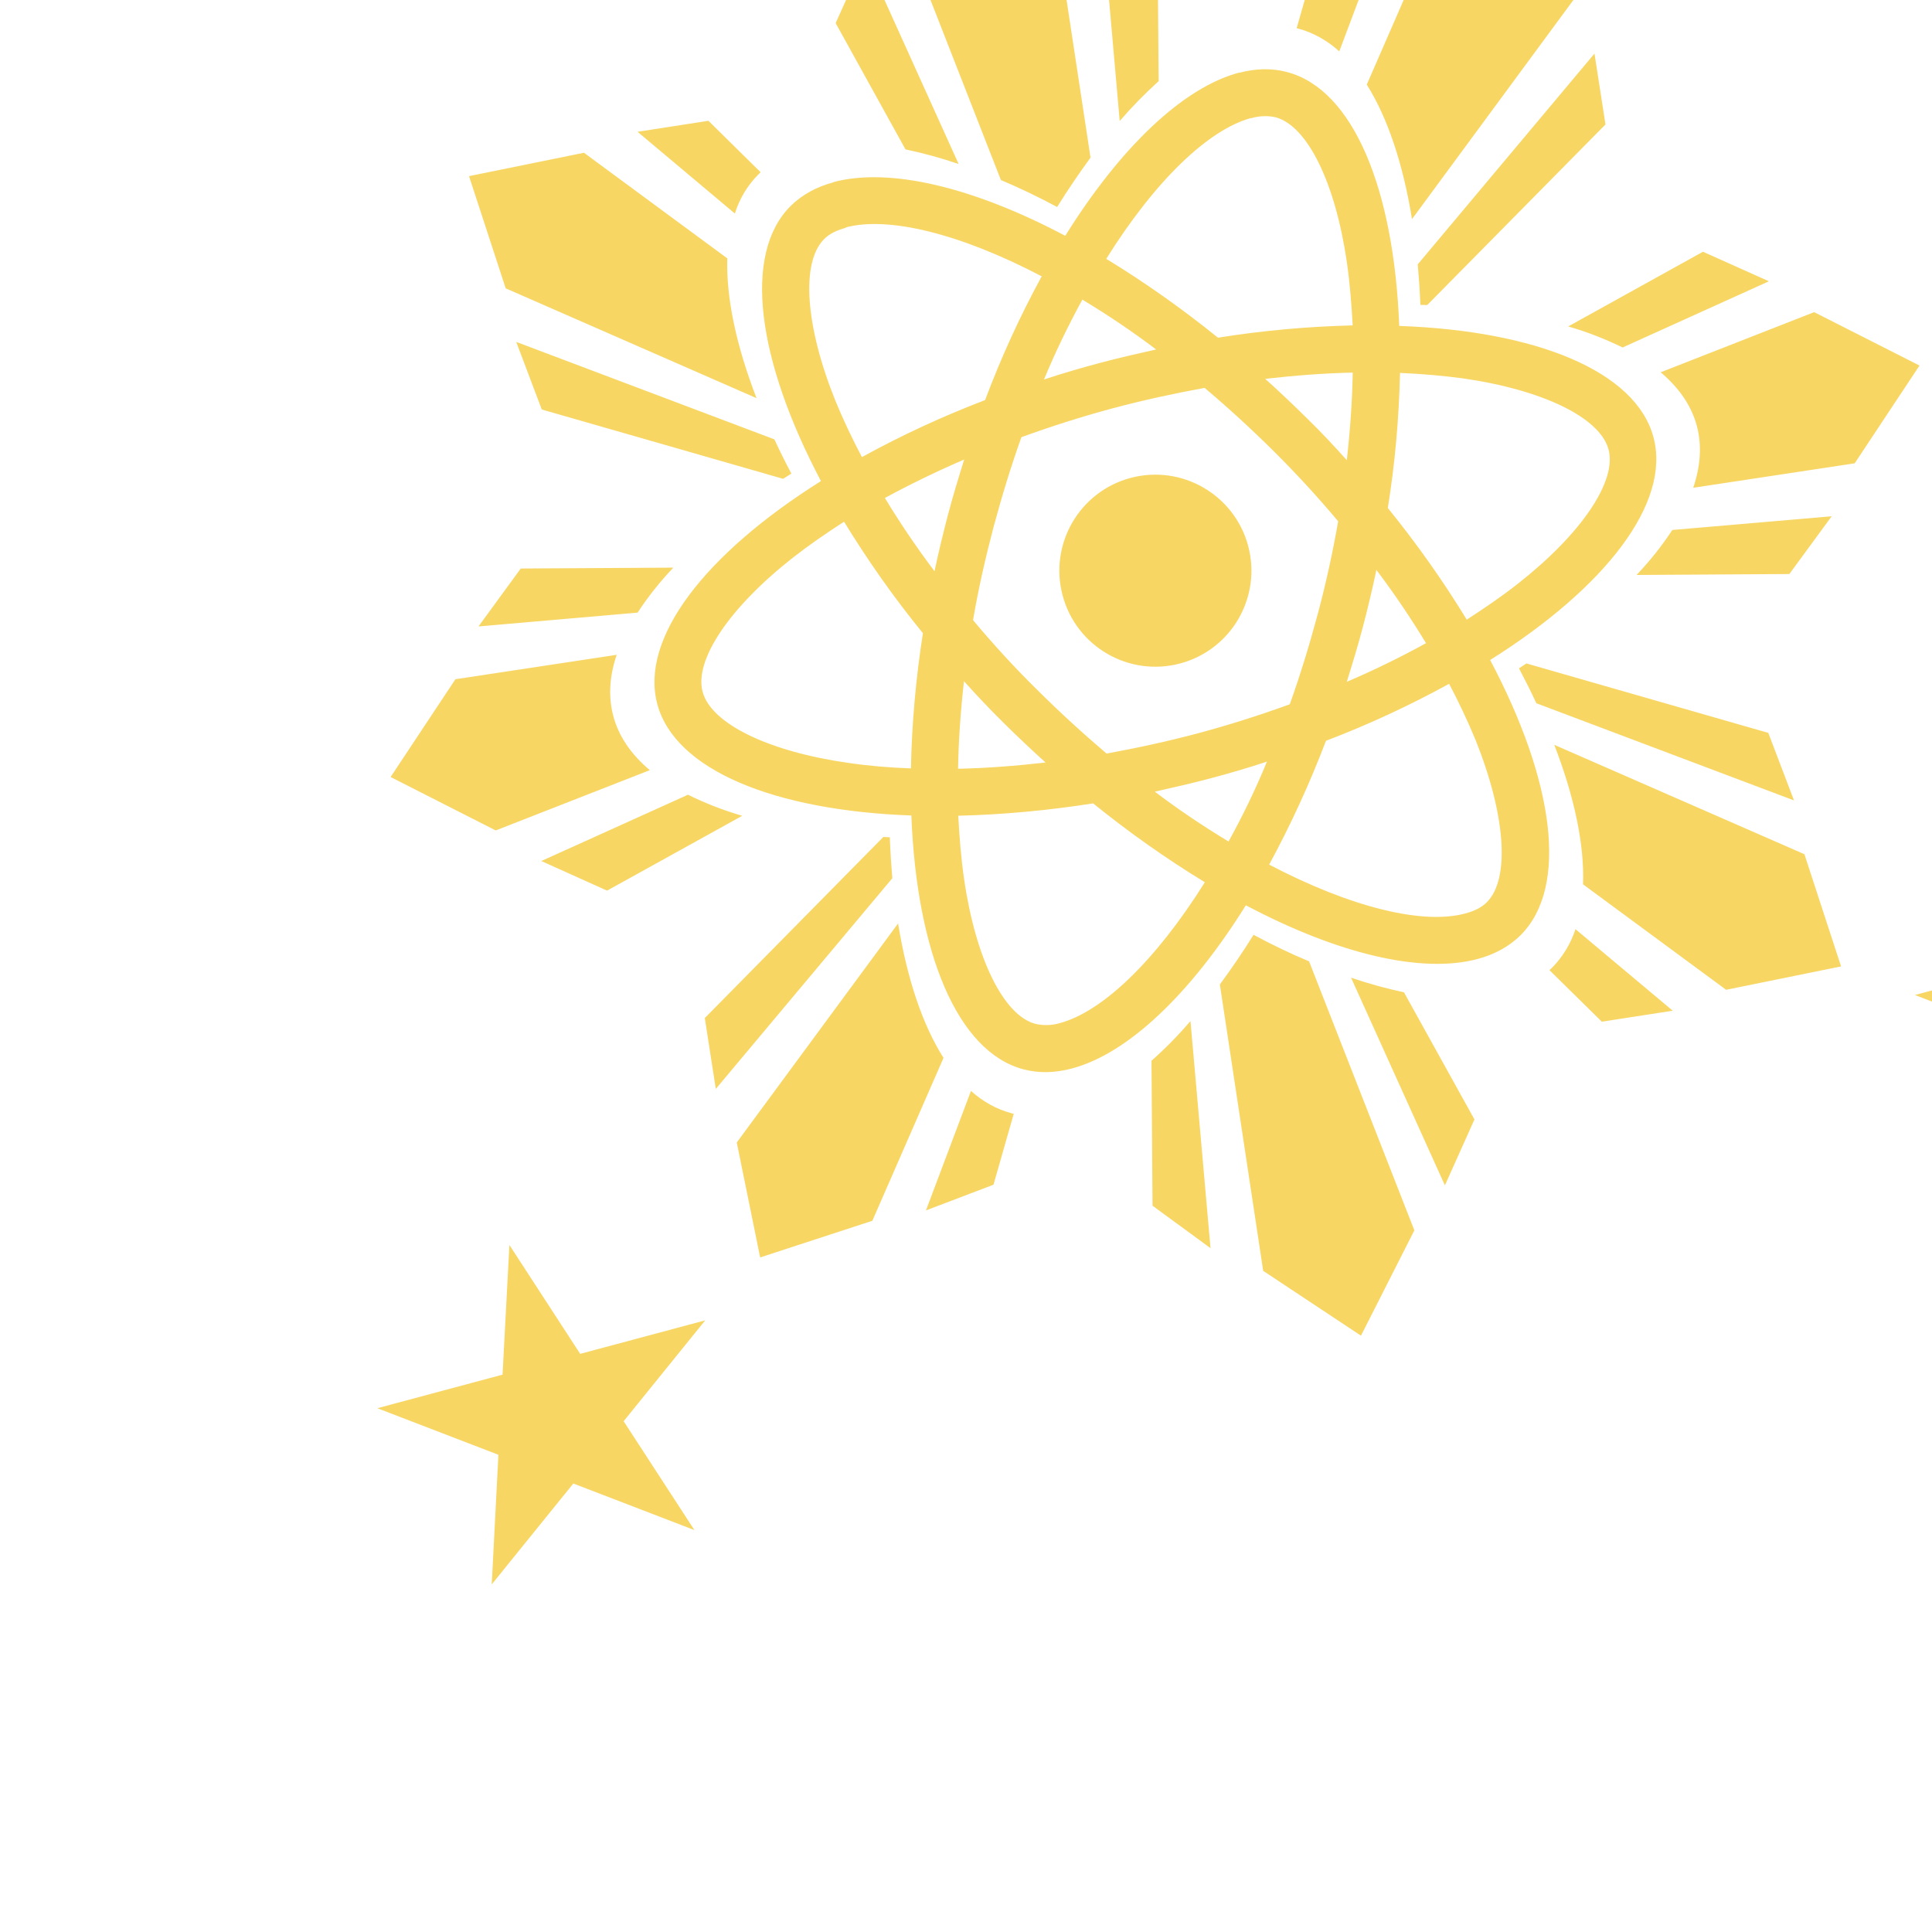
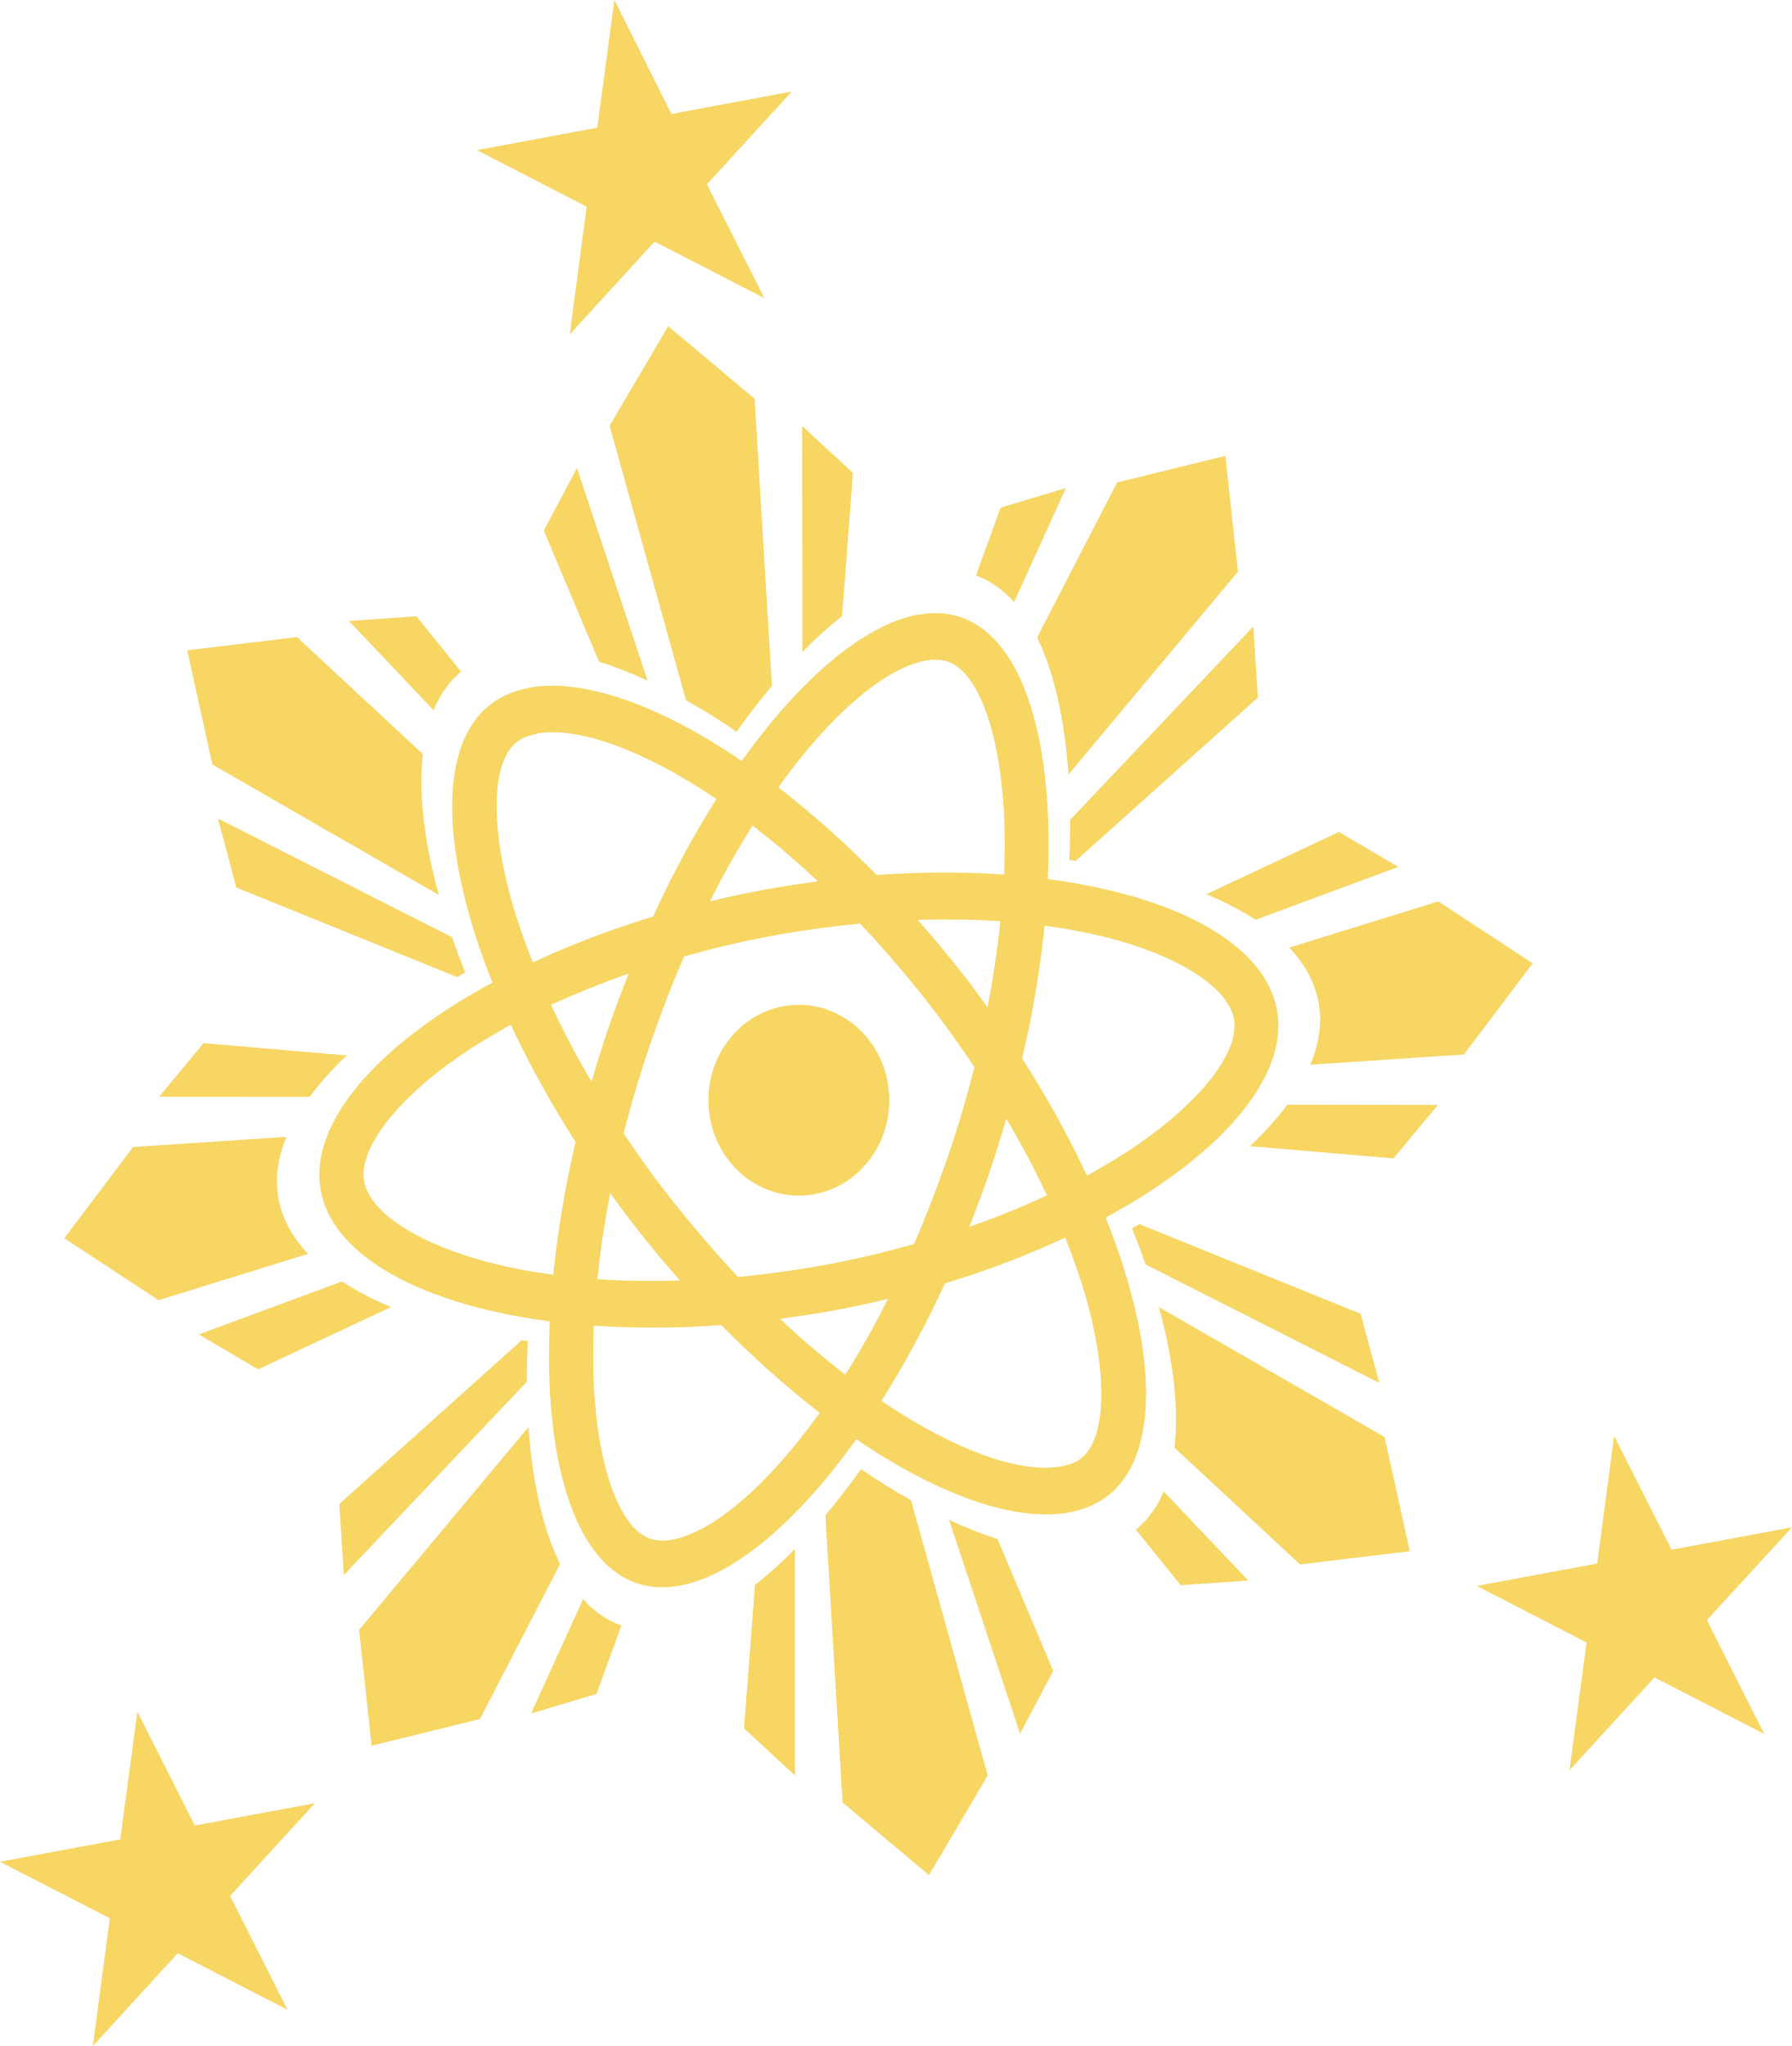
- <svg xmlns="http://www.w3.org/2000/svg" version="1.1" id="Layer_1" x="0px" y="0px" viewBox="0 142 1000 1000" style="transform: rotate(-15deg);" xml:space="preserve" fill="#f7d663">
-   <path d="M212.3,382.1l3.7,37.2l111.4,67c1.6-0.5,3.2-1,4.8-1.5c-1.5-6.6-2.8-13-3.9-19.4L212.3,382.1z M459.8,218l16.5,148.1  c8.1,6.3,16.3,13.3,24.5,21c7.8-7.3,15.6-14,23.3-20.2L540.7,218l-40.2-45.5L459.8,218z M260.6,516l-76.4-20l-28.9,23.3l81.4,14.4  C244.1,527.1,252.1,521.2,260.6,516z M355.8,330.8c0.5-0.3,0.9-0.5,1.4-0.8L338,297.3l-36.9-4l37.7,53.9  C343.1,340.4,348.9,334.8,355.8,330.8z M324.9,442.4c-3.1-28.9-1.8-54.1,4.1-73.8l-57.5-72l-60.6-3.7l3.3,61L324.9,442.4z   M414.7,265.5l18,72.5c8.5,4.3,16.7,9.1,24.6,14.4l-19-115.8L414.7,265.5z M568.4,337.8l18.8-72.4L564,236.5l-20.4,116  C551.5,347.1,559.8,342.2,568.4,337.8z M764.7,533.1l82-13.5L817.7,496l-77.4,19.3C749,520.5,757.1,526.5,764.7,533.1z M221.7,614.1  c-7.2-10.3-11-21-11-31.9c0-10.3,3.4-20.5,9.9-30.2l-83.9-9.4l-45.5,40.2l45.4,40.8L221.7,614.1z M673.4,464.1  c-1.2,6.7-2.5,13.6-4.1,20.6l3.4,1l113.3-66.4l4-36.9L673.4,464.1z M791.3,582.2c0,10.4-3.5,20.6-10.1,30.5l84,9.4l45.5-40.2  l-45.5-40.8l-84.8,9.5C787.5,560.8,791.3,571.4,791.3,582.2z M662.7,347.1l38.4-53.6l-37.1,3.8l-19.5,32.5l0.9,0.5  C652.4,334.4,658.3,340.2,662.7,347.1z M676.6,440.7l110-87.9l3.7-60.6l-61,3.3L672,367.4C678,386.8,679.5,411.9,676.6,440.7z   M446.5,167.3l54.3-39.5l54.3,39.5l-20.8-63.9l54.3-39.5h-67.2L500.9,0l-20.8,63.9h-67.2l54.3,39.5L446.5,167.3z M677.3,722.6  c3.1,28.9,1.7,54.1-4.3,73.6l57.4,71.9l60.6,3.7l-3.3-61L677.3,722.6z M656.6,671.6c67.4-20.8,111.5-54.3,111.5-89.5  c0-35.4-44.3-68.9-112.2-89.7c15.7-69.2,8.7-124.3-22-141.9c-7-4.1-15.3-6.1-24.2-6.1v-0.1c-29.9,0-69.1,21.3-108.7,58.3  c-39.6-36.8-78.8-57.9-108.7-57.9v0.1c-9.1,0-17.4,2-24.6,6.1c-30.6,17.6-37.4,72.6-21.7,141.6c-67.7,20.9-111.7,54.3-111.7,89.6  s44.3,68.9,112.1,89.7c-15.7,69.2-8.7,124.3,22,141.9c7.1,4.1,15.3,6.1,24.5,6.1c29.9,0,69.1-21.3,108.7-58.3  c39.6,36.8,78.8,57.9,108.7,57.9c9.1,0,17.4-2,24.6-6.1C665.6,795.6,672.4,740.6,656.6,671.6z M609.6,368.6v0.1  c4.3-0.1,8.6,0.8,12.4,2.8c14.8,8.5,21.2,40.8,16.2,82.4c-1.2,10.2-3.2,21-5.5,32c-22.7-5.5-45.8-9.5-69-11.9  c-13.9-19.1-29-37.3-45.3-54.4C553.7,386.7,587,368.7,609.6,368.6z M404.9,637.8c5.1,8.7,10.3,17.2,15.7,25.5  c-15.4-2.3-30.3-5.1-44.6-8.6c4-14,9-28.5,14.7-43C395.1,620.4,399.8,629.1,404.9,637.8z M375.7,509.5c14.2-3.4,29.2-6.3,44.8-8.6  c-5.3,8.4-10.7,17-15.7,25.8c-5,8.8-9.7,17.4-14.1,26.1C384.8,538.2,379.8,523.7,375.7,509.5z M403.4,582.4  c6.7-14.6,14.4-29.2,22.5-43.4c8.5-14.7,17.2-28.6,26.2-41.6c16.2-1.4,32.6-2.2,49.2-2.2s32.8,0.8,49,2.1  c9,12.9,17.8,26.7,26.3,41.3c8.3,14.3,15.8,28.7,22.6,43.3c-6.8,14.6-14.3,29.2-22.5,43.4c-8.5,14.7-17.2,28.6-26.2,41.6  c-16.2,1.4-32.6,2.2-49.2,2.2s-32.8-0.8-49-2.1c-9-13-17.8-26.8-26.3-41.4C417.7,611.5,410.2,597,403.4,582.4z M597.7,637.5  c5-8.8,9.7-17.5,14.1-26.2v0c5.9,14.6,10.9,29.2,15,43.3c-14.2,3.5-29.3,6.5-44.8,8.7C587.3,654.9,592.7,646.3,597.7,637.5z   M597.5,526.4c-5.1-8.7-10.3-17.2-15.7-25.5c15.4,2.3,30.3,5.1,44.6,8.6c-4,14-9,28.5-14.7,43C607.3,543.8,602.7,535.1,597.5,526.4z   M501,436.8c10.7,11.1,20.8,22.7,30.2,34.8c-9.8-0.4-19.8-0.8-29.9-0.8c-10.1,0-20.3,0.2-30.2,0.8  C480.4,459.5,490.4,447.9,501,436.8L501,436.8z M379.9,372c3.3-2,7.5-2.8,12.5-2.8V369c22.5,0,55.9,18,91.4,50.7  c-16.2,17-31.2,35.2-44.9,54.3c-23.3,2.4-46.4,6.4-69.2,12c-2.5-10.9-4.4-21.4-5.7-31.6C358.9,412.9,365.2,380.6,379.9,372z   M352.5,648.2c-10.8-3.3-21-7-30.5-11.1c-38.5-16.4-63.4-38-63.4-55.1s24.9-38.7,63.4-55.1c9.4-4,19.6-7.6,30.1-11  c6.7,22.6,14.8,44.8,24.5,66.3C367.1,603.7,359,625.7,352.5,648.2z M392.8,795.5c-4.3,0.1-8.5-0.9-12.3-2.9h0  c-14.8-8.5-21.2-40.8-16.2-82.4c1.2-10.2,3.2-21,5.5-32c22.7,5.5,45.8,9.4,69.1,11.9c13.9,19.1,29,37.3,45.3,54.4  C448.7,777.5,415.4,795.5,392.8,795.5z M501.5,727.3L501.5,727.3c-10.7-11.1-20.8-22.7-30.2-34.8c9.8,0.4,19.8,0.8,29.9,0.8  c10.1,0,20.3-0.2,30.2-0.8C522.1,704.7,512.1,716.3,501.5,727.3z M622.6,792.2c-3.3,2-7.5,2.8-12.5,2.8c-22.5,0-55.9-18-91.4-50.7  c16.2-17.1,31.2-35.2,45-54.3c23.3-2.4,46.4-6.4,69.2-12c2.4,10.5,4.3,21.1,5.7,31.7l0,0C643.6,751.3,637.3,783.6,622.6,792.2z   M625.8,581.9c9.6-21.4,17.6-43.4,24.2-65.9c10.8,3.4,21,7.1,30.6,11.1c38.4,16.4,63.4,38,63.4,55.1s-25.1,38.7-63.6,55.1l0,0  c-9.3,4-19.6,7.6-30.1,11C643.6,625.5,635.4,603.4,625.8,581.9z M501.2,631.8c27.5,0,49.7-22.3,49.7-49.7s-22.3-49.7-49.7-49.7  c-27.5,0-49.7,22.3-49.7,49.7S473.7,631.8,501.2,631.8z M789.7,782.5l-3.8-37.2l-111.6-67.1l-4.4,1.4c1.5,6.7,2.9,13.3,4,19.8  L789.7,782.5z M108.7,896.6l-20.8-63.9l-20.8,63.9H0l54.3,39.5L33.6,1000l54.3-39.5l54.3,39.5l-20.8-63.9l54.3-39.5H108.7z   M1000,896h-67.2l-20.8-63.9L891.3,896h-67.2l54.3,39.5l-20.8,63.9l54.4-39.5l54.3,39.5l-20.8-63.9L1000,896z M646.4,833.7  c-0.5,0.3-1.1,0.6-1.7,0.9l19.3,32.8l36.9,4l-37.7-53.8C658.9,824.2,653.2,829.7,646.4,833.7z M544.5,811.8l19.1,116.4l23.6-29  l-18.2-73C560.6,821.9,552.4,817.1,544.5,811.8z M765.1,631c-7.4,6.6-15.4,12.5-23.9,17.7l76.5,20l28.9-23.2L765.1,631z   M328.5,700.6c1.2-6.8,2.6-13.7,4.2-20.8l-3.2-1L216,745.4l-4,36.9L328.5,700.6z M237.5,631.5L155.3,645l28.9,23.6l77.6-19.3  C253.2,644.1,245,638.1,237.5,631.5z M325.3,724l-110,87.9l-3.7,60.6l61-3.3l57.4-71.9C323.9,777.8,322.4,752.7,325.3,724z   M339.3,817.5l-38.5,53.7l37.2-3.8l19.6-32.7l-1-0.6C349.6,830.1,343.7,824.3,339.3,817.5z M501.5,777.3  c-7.9,7.4-15.7,14.1-23.5,20.3l-16.7,149l40.2,45.5l40.8-45.5l-16.6-148.6C517.6,791.8,509.6,784.9,501.5,777.3z M414.7,899.2  l23.3,29L458.4,812c-7.9,5.4-16.2,10.3-24.8,14.6L414.7,899.2z" />
+ <svg xmlns="http://www.w3.org/2000/svg" style="isolation:isolate" viewBox="0 0 876 1000" width="876pt" height="1000pt">
+   <defs>
+     <clipPath id="_clipPath_0t6asAoGQmjL8wc8vOlpwj5WsJmpBqh1">
+       <rect width="876" height="1000" />
+     </clipPath>
+   </defs>
+   <g clip-path="url(#_clipPath_0t6asAoGQmjL8wc8vOlpwj5WsJmpBqh1)">
+     <path d=" M 106.515 400.027 L 115.503 433.792 L 223.45 477.544 C 224.775 476.822 226.099 476.099 227.424 475.376 C 225.09 469.523 222.962 463.822 221.01 458.089 L 106.515 400.027 Z  M 297.998 208.1 L 335.332 342.238 C 343.402 346.739 351.667 351.87 360.04 357.648 C 365.746 349.633 371.545 342.173 377.333 335.19 L 368.874 194.921 L 326.626 159.434 L 297.998 208.1 Z  M 169.515 515.865 L 99.492 509.834 L 77.772 536.068 L 151.311 536.111 C 156.774 528.808 162.872 522.054 169.515 515.865 Z  M 224.31 329.255 C 224.701 328.897 225.021 328.647 225.413 328.288 L 203.54 301.205 L 170.594 303.521 L 211.95 347.176 C 214.666 340.193 218.883 334.075 224.31 329.255 Z  M 214.478 437.393 C 207.298 411.198 204.544 387.705 206.67 368.544 L 145.172 311.392 L 91.509 317.845 L 103.823 373.664 L 214.478 437.393 Z  M 265.824 259.331 L 292.793 323.38 C 300.905 325.968 308.83 329.067 316.57 332.676 L 282.035 228.787 L 265.824 259.331 Z  M 411.648 301.089 L 416.935 231.138 L 392.145 208.217 L 392.192 318.71 C 398.279 312.434 404.794 306.555 411.648 301.089 Z  M 613.795 449.544 L 683.549 423.713 L 654.497 406.634 L 589.669 437.074 C 598.094 440.46 606.117 444.684 613.795 449.544 Z  M 150.589 612.834 C 142.69 604.491 137.708 595.225 136.025 585.155 C 134.433 575.639 135.837 565.661 140.033 555.641 L 65.076 560.624 L 31.424 605.176 L 77.502 635.474 L 150.589 612.834 Z  M 523.149 400.669 C 523.132 407.055 523.059 413.641 522.739 420.369 L 525.872 420.739 L 614.876 340.937 L 612.68 306.194 L 523.149 400.669 Z  M 644.684 490.573 C 646.291 500.181 644.8 510.175 640.547 520.396 L 715.591 515.397 L 749.243 470.845 L 703.078 440.563 L 630.253 463.154 C 638.049 471.421 643.016 480.595 644.684 490.573 Z  M 495.701 294.319 L 521.062 238.544 L 489.146 248.098 L 477.083 281.301 L 477.949 281.616 C 484.715 284.264 490.78 288.661 495.701 294.319 Z  M 522.337 378.529 L 605.129 279.401 L 599.009 222.812 L 546.077 235.798 L 506.984 311.559 C 515.238 328.504 520.429 351.449 522.337 378.529 Z  M 278.514 163.426 L 319.984 118.088 L 373.658 145.735 L 345.564 90.088 L 387.034 44.749 L 328.16 55.696 L 300.329 0 L 291.978 62.424 L 233.104 73.371 L 286.778 101.019 L 278.514 163.426 Z  M 566.498 638.856 C 573.679 665.051 576.345 688.56 574.101 707.553 L 635.495 764.629 L 689.158 758.176 L 676.844 702.357 L 566.498 638.856 Z  M 540.485 595.11 C 596.32 564.914 629.781 526.78 624.343 494.26 C 618.875 461.554 574.889 437.821 512.189 429.666 C 515.254 363.176 500.609 313.411 470.994 302.152 C 464.228 299.504 456.648 299.009 448.851 300.459 L 448.835 300.366 C 422.64 305.237 391.587 331.301 362.61 371.936 C 322.232 344.388 284.63 331.28 258.434 336.151 L 258.45 336.243 C 250.477 337.726 243.515 340.926 237.84 345.887 C 213.751 367.132 216.289 419.052 240.703 480.242 C 184.62 510.58 151.232 548.605 156.685 581.218 C 162.138 613.831 206.139 637.656 268.752 645.828 C 265.687 712.318 280.331 762.083 309.946 773.342 C 316.8 775.973 324.293 776.485 332.353 774.986 C 358.548 770.115 389.6 744.051 418.578 703.417 C 458.956 730.964 496.558 744.072 522.754 739.201 C 530.726 737.719 537.689 734.519 543.363 729.558 C 567.525 708.205 564.986 656.284 540.485 595.11 Z  M 452.501 322.833 L 452.517 322.925 C 456.269 322.132 460.175 322.263 463.813 323.492 C 478.092 328.934 488.689 357.732 490.735 396.98 C 491.259 406.599 491.175 416.903 490.859 427.44 C 470.122 426.057 449.267 426.124 428.571 427.686 C 413.442 412.305 397.402 397.95 380.48 384.807 C 406.324 348.661 432.717 326.607 452.501 322.833 Z  M 314.751 604.886 C 320.563 612.093 326.432 619.099 332.445 625.887 C 318.598 626.271 305.111 626.112 292.042 625.208 C 293.384 611.622 295.525 597.411 298.278 583.086 C 303.477 590.407 308.939 597.679 314.751 604.886 Z  M 269.349 491.11 C 281.265 485.655 293.958 480.533 307.27 475.866 C 303.924 484.49 300.522 493.315 297.501 502.26 C 294.48 511.205 291.69 519.916 289.18 528.67 C 281.755 516.143 275.135 503.561 269.349 491.11 Z  M 304.879 553.948 C 308.493 539.368 312.984 524.625 317.886 510.186 C 323.062 495.221 328.537 480.962 334.414 467.485 C 348.39 463.553 362.634 460.142 377.177 457.438 C 391.721 454.733 406.037 452.834 420.43 451.396 C 430.308 461.847 440.149 473.163 449.852 485.267 C 459.332 497.127 468.127 509.209 476.34 521.589 C 472.638 536.186 468.323 550.896 463.333 565.351 C 458.157 580.317 452.682 594.576 446.805 608.052 C 432.829 611.985 418.585 615.395 404.041 618.1 C 389.498 620.804 375.182 622.704 360.788 624.142 C 350.895 613.597 341.054 602.282 331.352 590.178 C 321.902 578.503 313.091 566.329 304.879 553.948 Z  M 483.615 573.201 C 486.636 564.257 489.41 555.453 491.921 546.699 L 491.921 546.699 C 499.345 559.226 505.981 571.9 511.751 584.259 C 499.851 589.806 487.086 595.037 473.846 599.595 C 477.192 590.971 480.594 582.146 483.615 573.201 Z  M 466.277 470.591 C 460.465 463.384 454.597 456.378 448.583 449.59 C 462.431 449.206 475.917 449.366 488.986 450.27 C 487.644 463.856 485.504 478.066 482.75 492.391 C 477.551 485.07 472.177 477.782 466.277 470.591 Z  M 367.893 403.532 C 378.982 412.044 389.622 421.116 399.727 430.763 C 391.079 431.99 382.257 433.25 373.408 434.895 C 364.56 436.54 355.654 438.387 347.074 440.554 C 353.352 427.86 360.321 415.514 367.893 403.532 L 367.893 403.532 Z  M 251.788 363.393 C 254.37 361.008 257.926 359.584 262.307 358.77 L 262.276 358.585 C 281.988 354.92 314.03 366.108 350.183 390.536 C 338.616 408.881 328.286 428.139 319.234 448.017 C 299.192 454.03 279.572 461.488 260.462 470.376 C 256.588 460.713 253.302 451.322 250.587 442.11 C 239.708 404.6 240.238 373.733 251.788 363.393 Z  M 270.45 623.031 C 260.479 621.741 250.971 619.985 242.015 617.744 C 205.752 608.865 180.6 592.965 177.959 577.167 C 175.317 561.369 193.795 537.357 224.991 515.933 C 232.608 510.706 240.988 505.719 249.662 500.867 C 259.023 520.655 269.549 539.846 281.368 558.129 C 276.367 579.54 272.669 601.185 270.45 623.031 Z  M 328.511 752.552 C 324.76 753.345 320.926 753.106 317.287 751.877 L 317.287 751.877 C 303.008 746.435 292.412 717.636 290.366 678.389 C 289.841 668.77 289.925 658.466 290.241 647.929 C 310.978 649.312 331.818 649.152 352.617 647.666 C 367.745 663.048 383.786 677.402 400.708 690.545 C 374.704 726.816 348.311 748.871 328.511 752.552 Z  M 413.207 671.836 L 413.207 671.836 C 402.118 663.325 391.478 654.253 381.373 644.605 C 390.021 643.378 398.844 642.119 407.692 640.474 C 416.541 638.828 425.446 636.982 434.027 634.815 C 427.763 647.601 420.795 659.947 413.207 671.836 Z  M 529.328 712.068 C 526.746 714.454 523.19 715.877 518.809 716.691 C 499.097 720.357 467.055 709.168 430.902 684.74 C 442.453 666.303 452.799 647.137 461.938 627.243 C 481.98 621.23 501.6 613.772 520.71 604.884 C 524.435 614.194 527.737 623.677 530.601 633.242 L 530.601 633.242 C 541.407 670.861 540.878 701.728 529.328 712.068 Z  M 499.644 517.256 C 504.749 495.921 508.359 474.293 510.666 452.43 C 520.653 453.812 530.16 455.569 539.189 457.701 C 575.364 466.597 600.603 482.48 603.245 498.278 C 605.886 514.076 587.233 538.121 556.037 559.544 L 556.037 559.544 C 548.507 564.755 540.04 569.759 531.366 574.61 C 521.974 554.637 511.376 535.556 499.644 517.256 Z  M 398.192 583.655 C 422.284 579.175 438.289 554.957 434.056 529.642 C 429.823 504.328 406.841 487.359 382.837 491.822 C 358.744 496.302 342.74 520.521 346.972 545.835 C 351.205 571.149 374.099 588.135 398.192 583.655 Z  M 674.224 675.885 L 665.149 642.136 L 557.011 598.324 L 553.373 600.335 C 555.722 606.28 557.968 612.15 559.936 617.976 L 674.224 675.885 Z  M 95.231 892.237 L 67.137 836.59 L 58.786 899.014 L 0 909.945 L 53.674 937.592 L 45.41 1000 L 86.88 954.661 L 140.553 982.309 L 112.46 926.661 L 153.929 881.323 L 95.231 892.237 Z  M 876 746.487 L 817.127 757.434 L 789.033 701.786 L 780.769 764.194 L 721.895 775.141 L 775.569 802.789 L 767.217 865.213 L 808.775 819.858 L 862.449 847.505 L 834.355 791.858 L 876 746.487 Z  M 556.59 746.532 C 556.198 746.891 555.719 747.265 555.239 747.64 L 577.215 774.799 L 610.161 772.484 L 568.821 728.921 C 566.073 735.719 561.929 741.729 556.59 746.532 Z  M 463.933 742.899 L 498.647 847.327 L 514.843 816.69 L 487.621 752.212 C 479.598 749.607 471.673 746.509 463.933 742.899 Z  M 629.269 539.926 C 623.805 547.229 617.708 553.983 611.065 560.172 L 681.175 566.187 L 702.91 540.045 L 629.269 539.926 Z  M 257.519 675.351 C 257.519 668.874 257.68 662.271 257.985 655.451 L 255.027 655.048 L 165.879 735.068 L 168.075 769.81 L 257.519 675.351 Z  M 167.12 626.336 L 97.19 652.199 L 126.155 669.294 L 191.158 638.822 C 182.821 635.419 174.71 631.212 167.12 626.336 Z  M 258.33 697.491 L 175.538 796.619 L 181.658 853.209 L 234.59 840.223 L 273.771 764.446 C 265.414 747.424 260.223 724.479 258.33 697.491 Z  M 285.039 781.593 L 259.605 837.477 L 291.609 827.906 L 303.729 794.503 L 302.76 794.111 C 296.009 791.556 289.944 787.159 285.039 781.593 Z  M 420.931 718.03 C 415.153 726.154 409.355 733.614 403.479 740.613 L 411.865 880.991 L 454.113 916.479 L 482.829 867.796 L 445.33 733.212 C 437.276 728.804 429.202 723.732 420.931 718.03 Z  M 363.717 844.791 L 388.61 867.787 L 388.532 757.11 C 382.445 763.386 375.93 769.265 369.06 774.638 L 363.717 844.791 Z " fill="rgb(247,214,99)" />
+   </g>
</svg>
